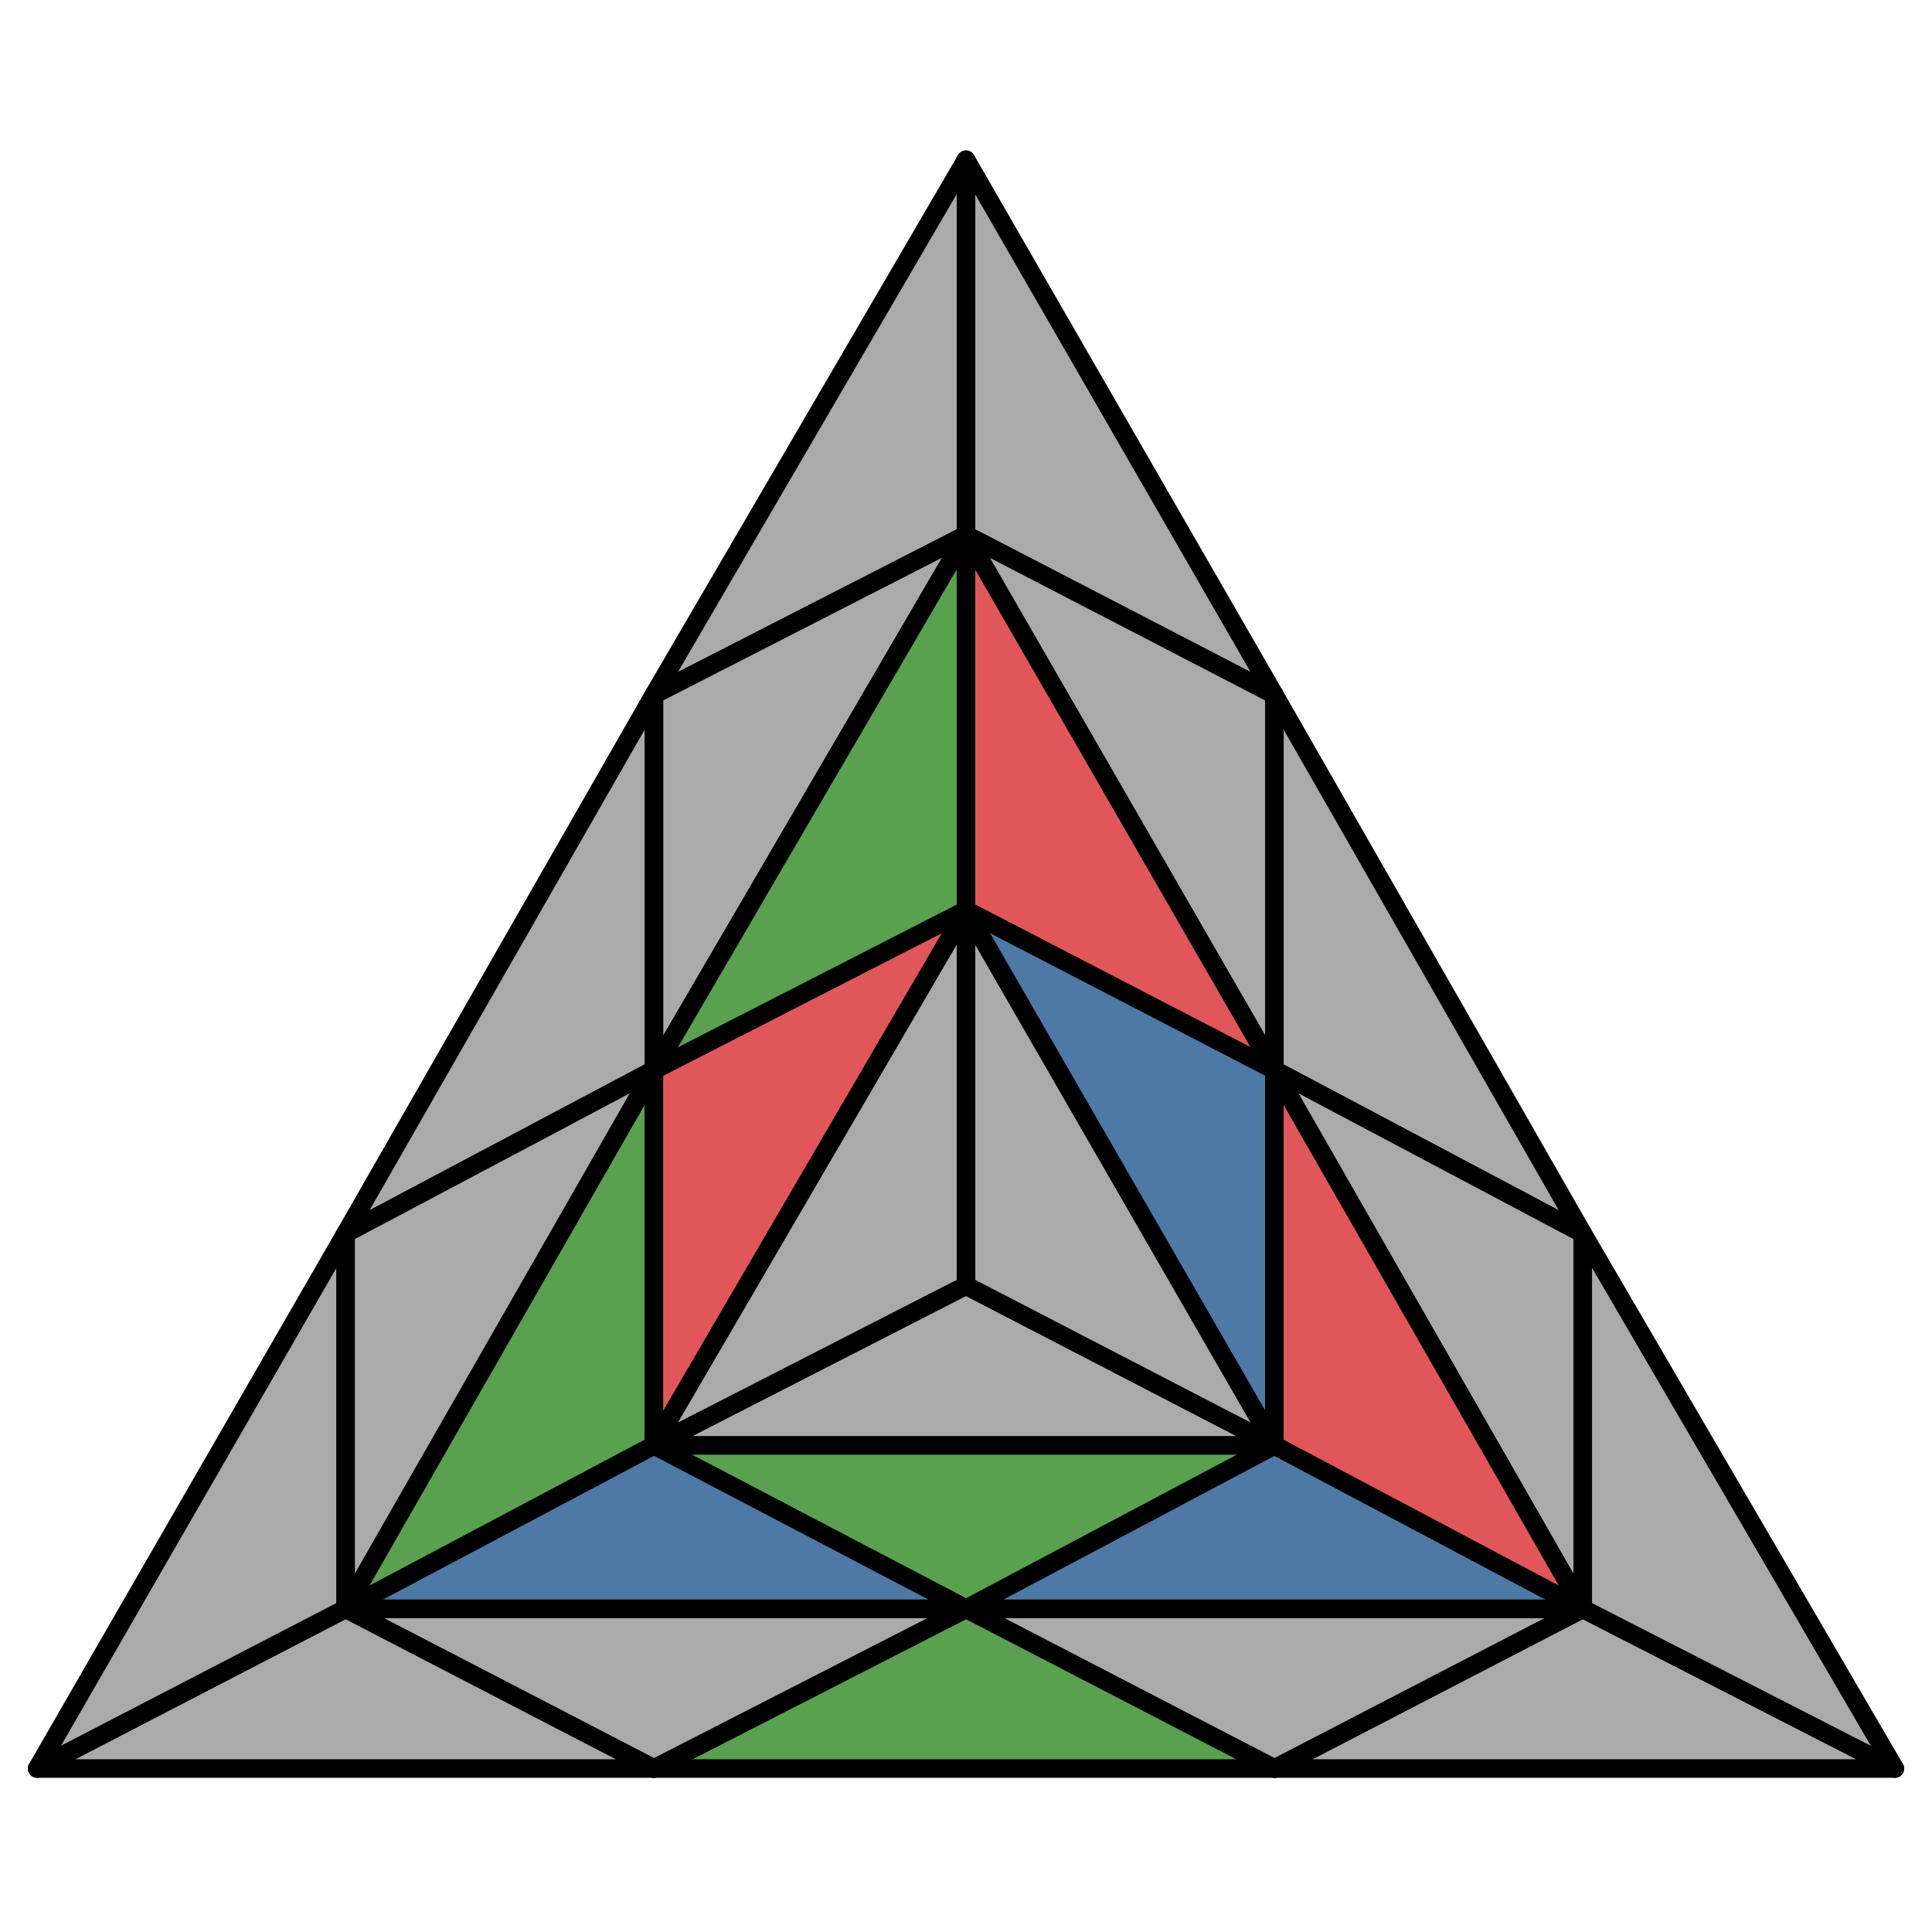
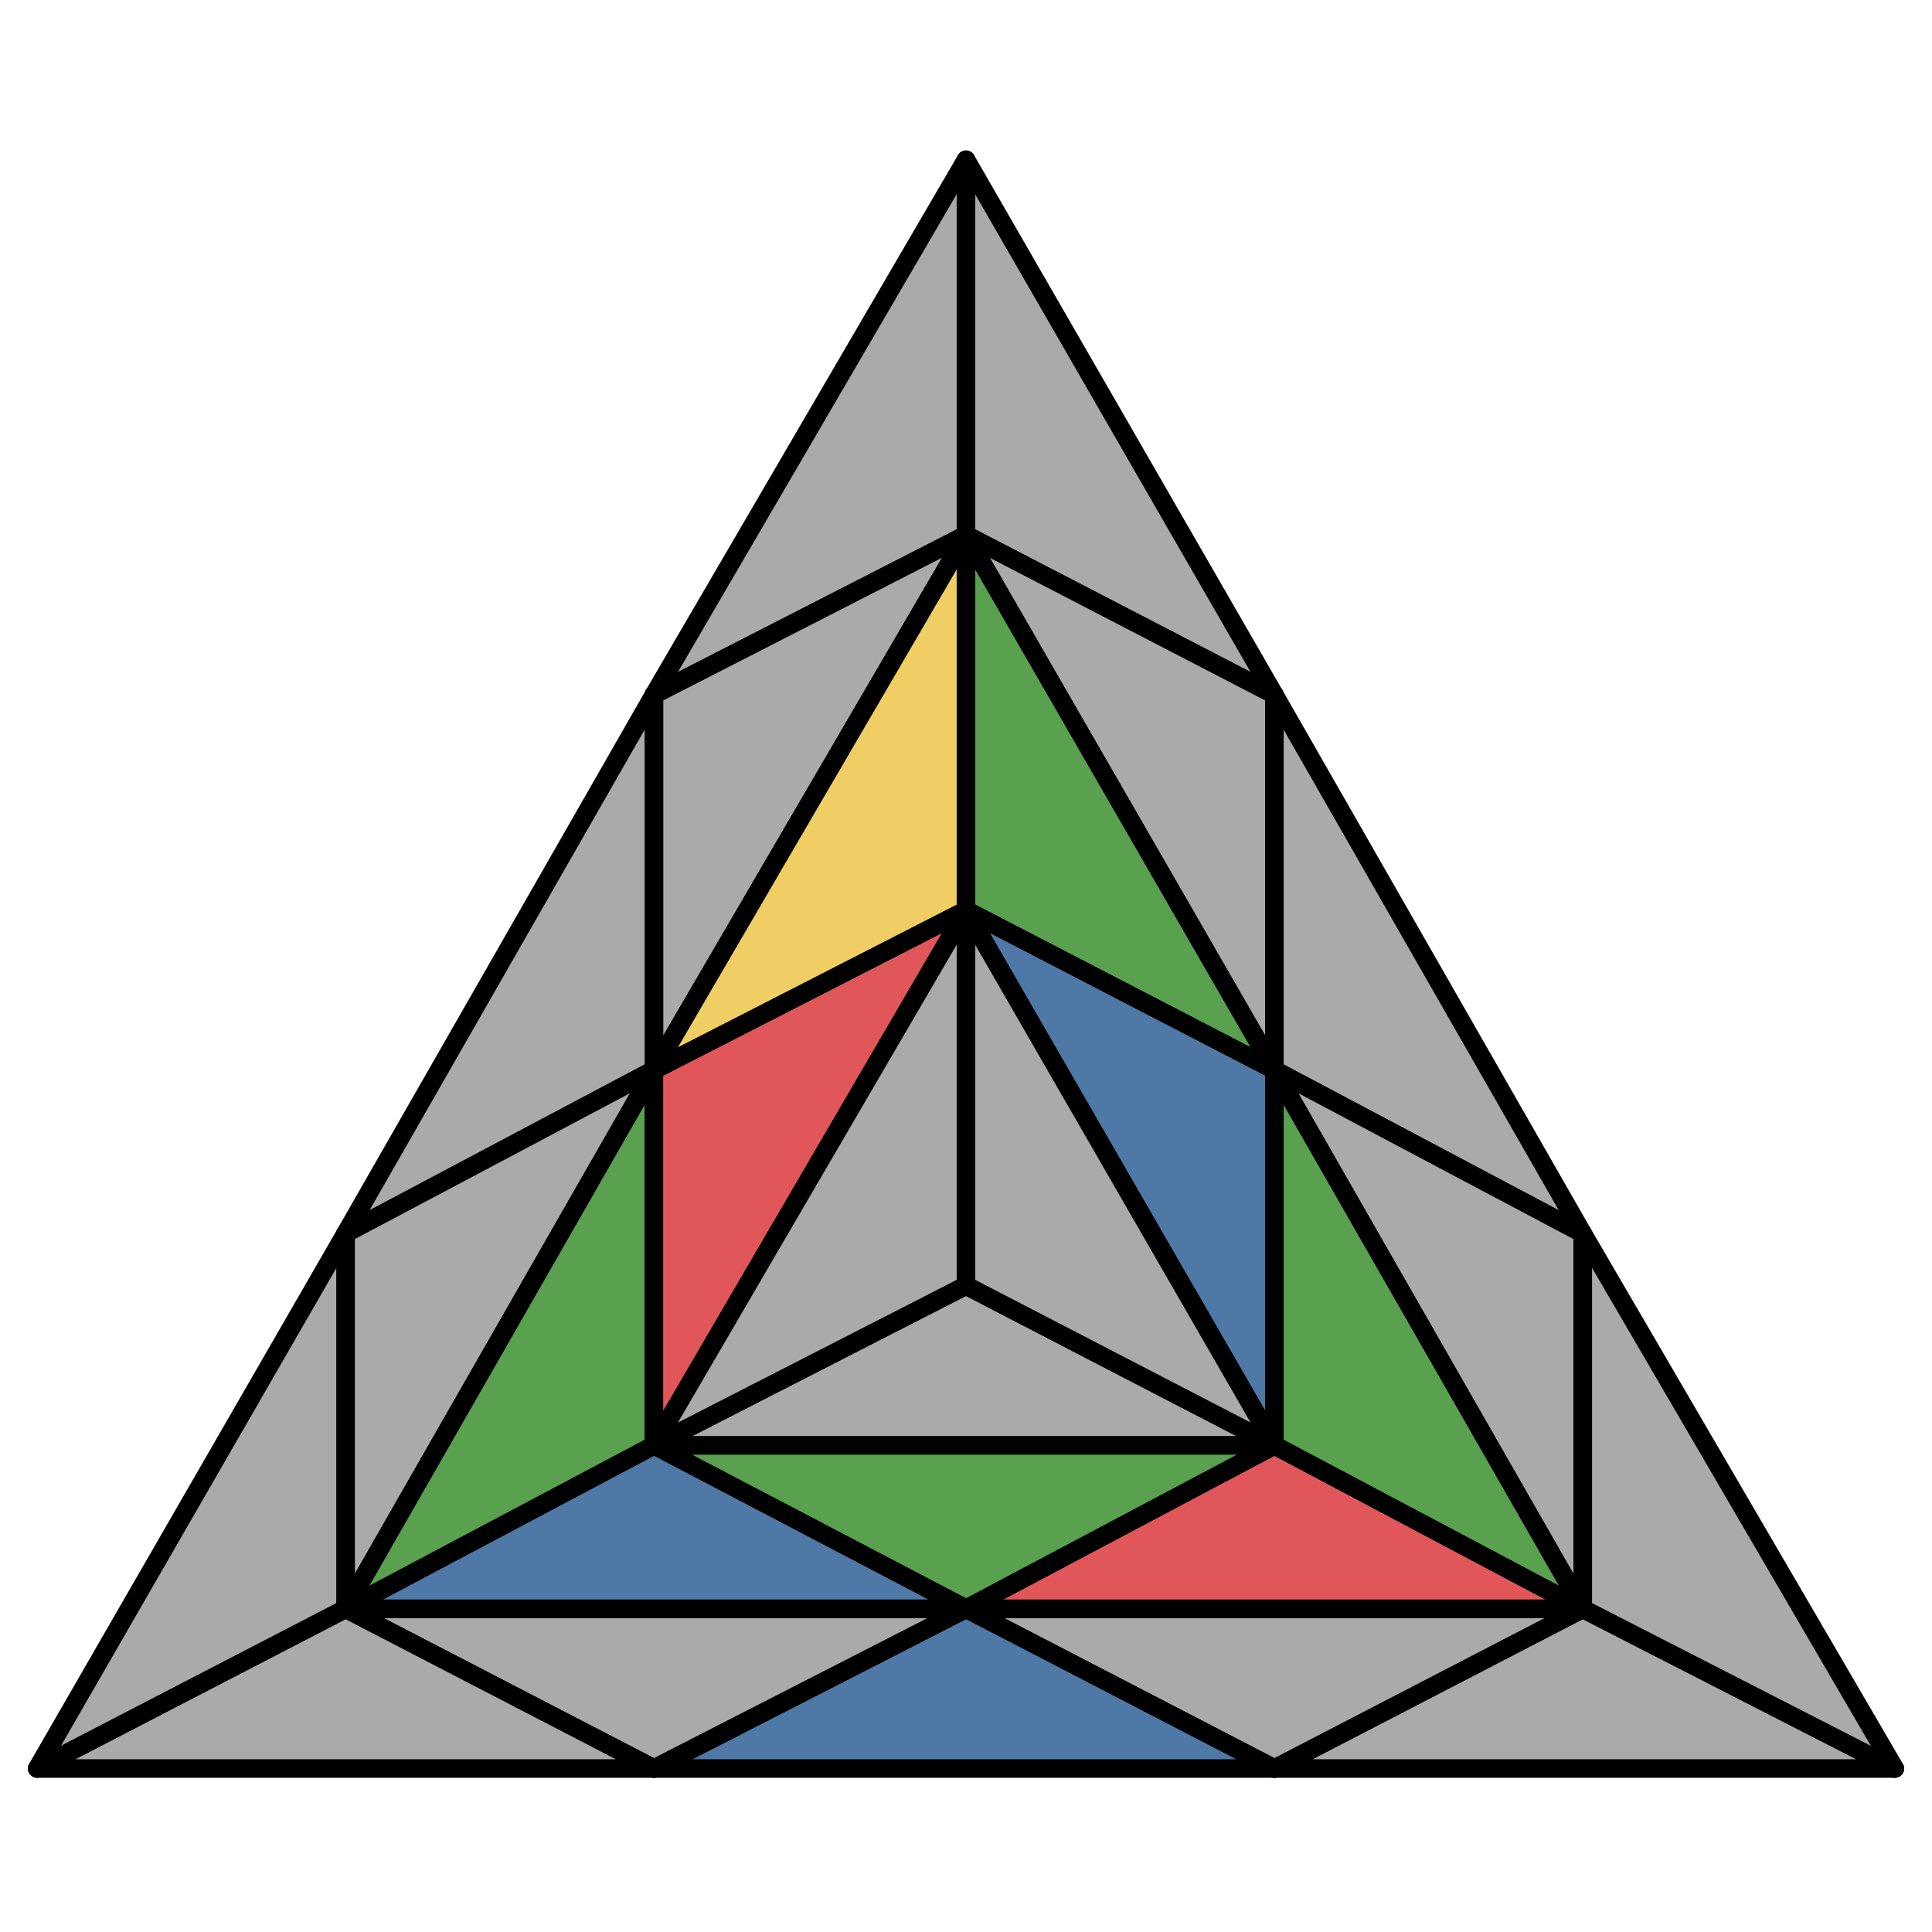
<svg xmlns="http://www.w3.org/2000/svg" id="35" viewBox="0 0 520 520">
  <style>
polygon { stroke: black; stroke-width: 5px; stroke-linejoin: round;}
.green {fill: #59a14f;}
.red {fill: #e15759;}
.blue {fill: #4e79a7;}
.yellow {fill: #f1ce63;}
.grey {fill: #aaa;}
</style>
  <polygon class="grey" points="343 476 426 433 510 476" />
  <polygon class="grey" points="260 433 343 476 426 433" />
-   <polygon class="green" points="176 476 260 433 343 476" />
+   <polygon class="blue" points="176 476 260 433 343 476" />
  <polygon class="grey" points="93 433 176 476 260 433" />
  <polygon class="grey" points="10 476 93 433 176 476" />
  <polygon class="grey" points="176 187 260 144 260 43" />
  <polygon class="grey" points="176 288 176 187 260 144" />
  <polygon class="grey" points="93 332 176 288 176 187" />
  <polygon class="grey" points="93 433 93 332 176 288" />
  <polygon class="grey" points="10 476 93 433 93 332" />
  <polygon class="grey" points="343 187 260 144 260 43" />
  <polygon class="grey" points="343 288 343 187 260 144" />
  <polygon class="grey" points="426 332 343 288 343 187" />
  <polygon class="grey" points="426 433 426 332 343 288" />
  <polygon class="grey" points="426 433 510 476 426 332" />
-   <polygon class="blue" points="426 433 343 389 260 433" />
+   <polygon class="red" points="426 433 343 389 260 433" />
  <polygon class="green" points="260 433 176 389 343 389" />
  <polygon class="blue" points="93 433 176 389 260 433" />
  <polygon class="green" points="176 288 93 433 176 389" />
  <polygon class="red" points="176 288 260 245 176 389" />
-   <polygon class="green" points="176 288 260 144 260 245" />
-   <polygon class="red" points="260 144 343 288 260 245" />
+   <polygon class="yellow" points="176 288 260 144 260 245" />
+   <polygon class="green" points="260 144 343 288 260 245" />
  <polygon class="blue" points="343 288 260 245 343 389" />
-   <polygon class="red" points="343 288 426 433 343 389" />
+   <polygon class="green" points="343 288 426 433 343 389" />
  <polygon class="grey" points="343 389 260 346 176 389" />
  <polygon class="grey" points="176 389 260 245 260 346" />
  <polygon class="grey" points="343 389 260 245 260 346" />
</svg>
